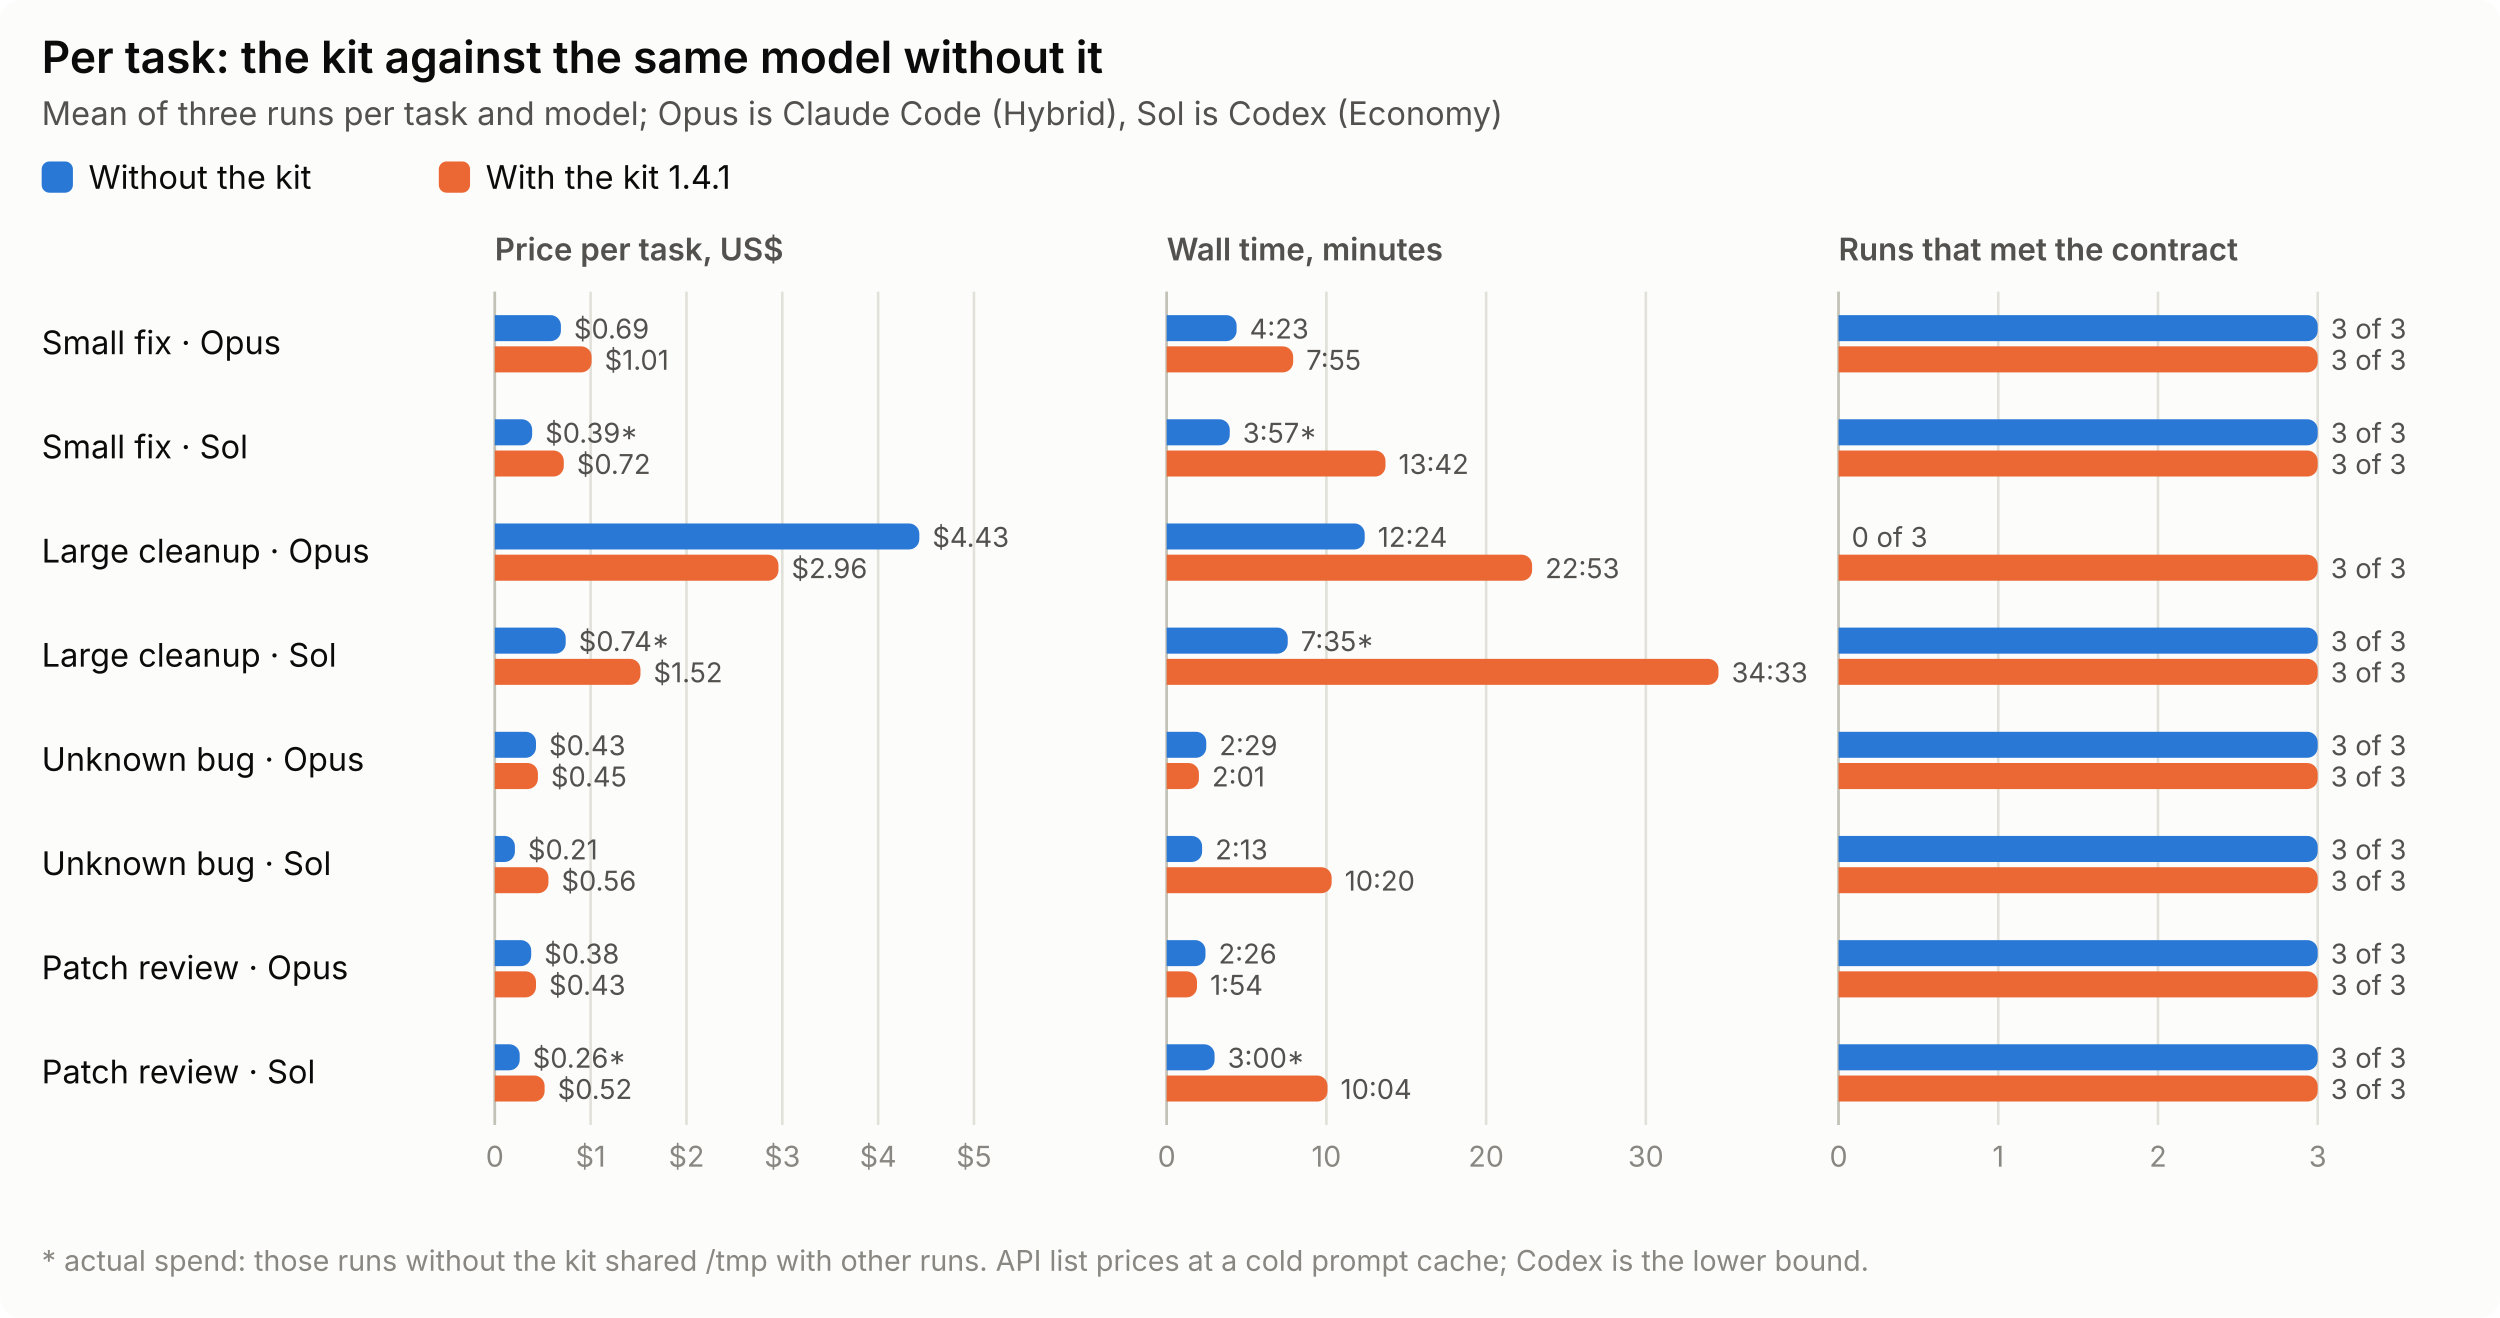
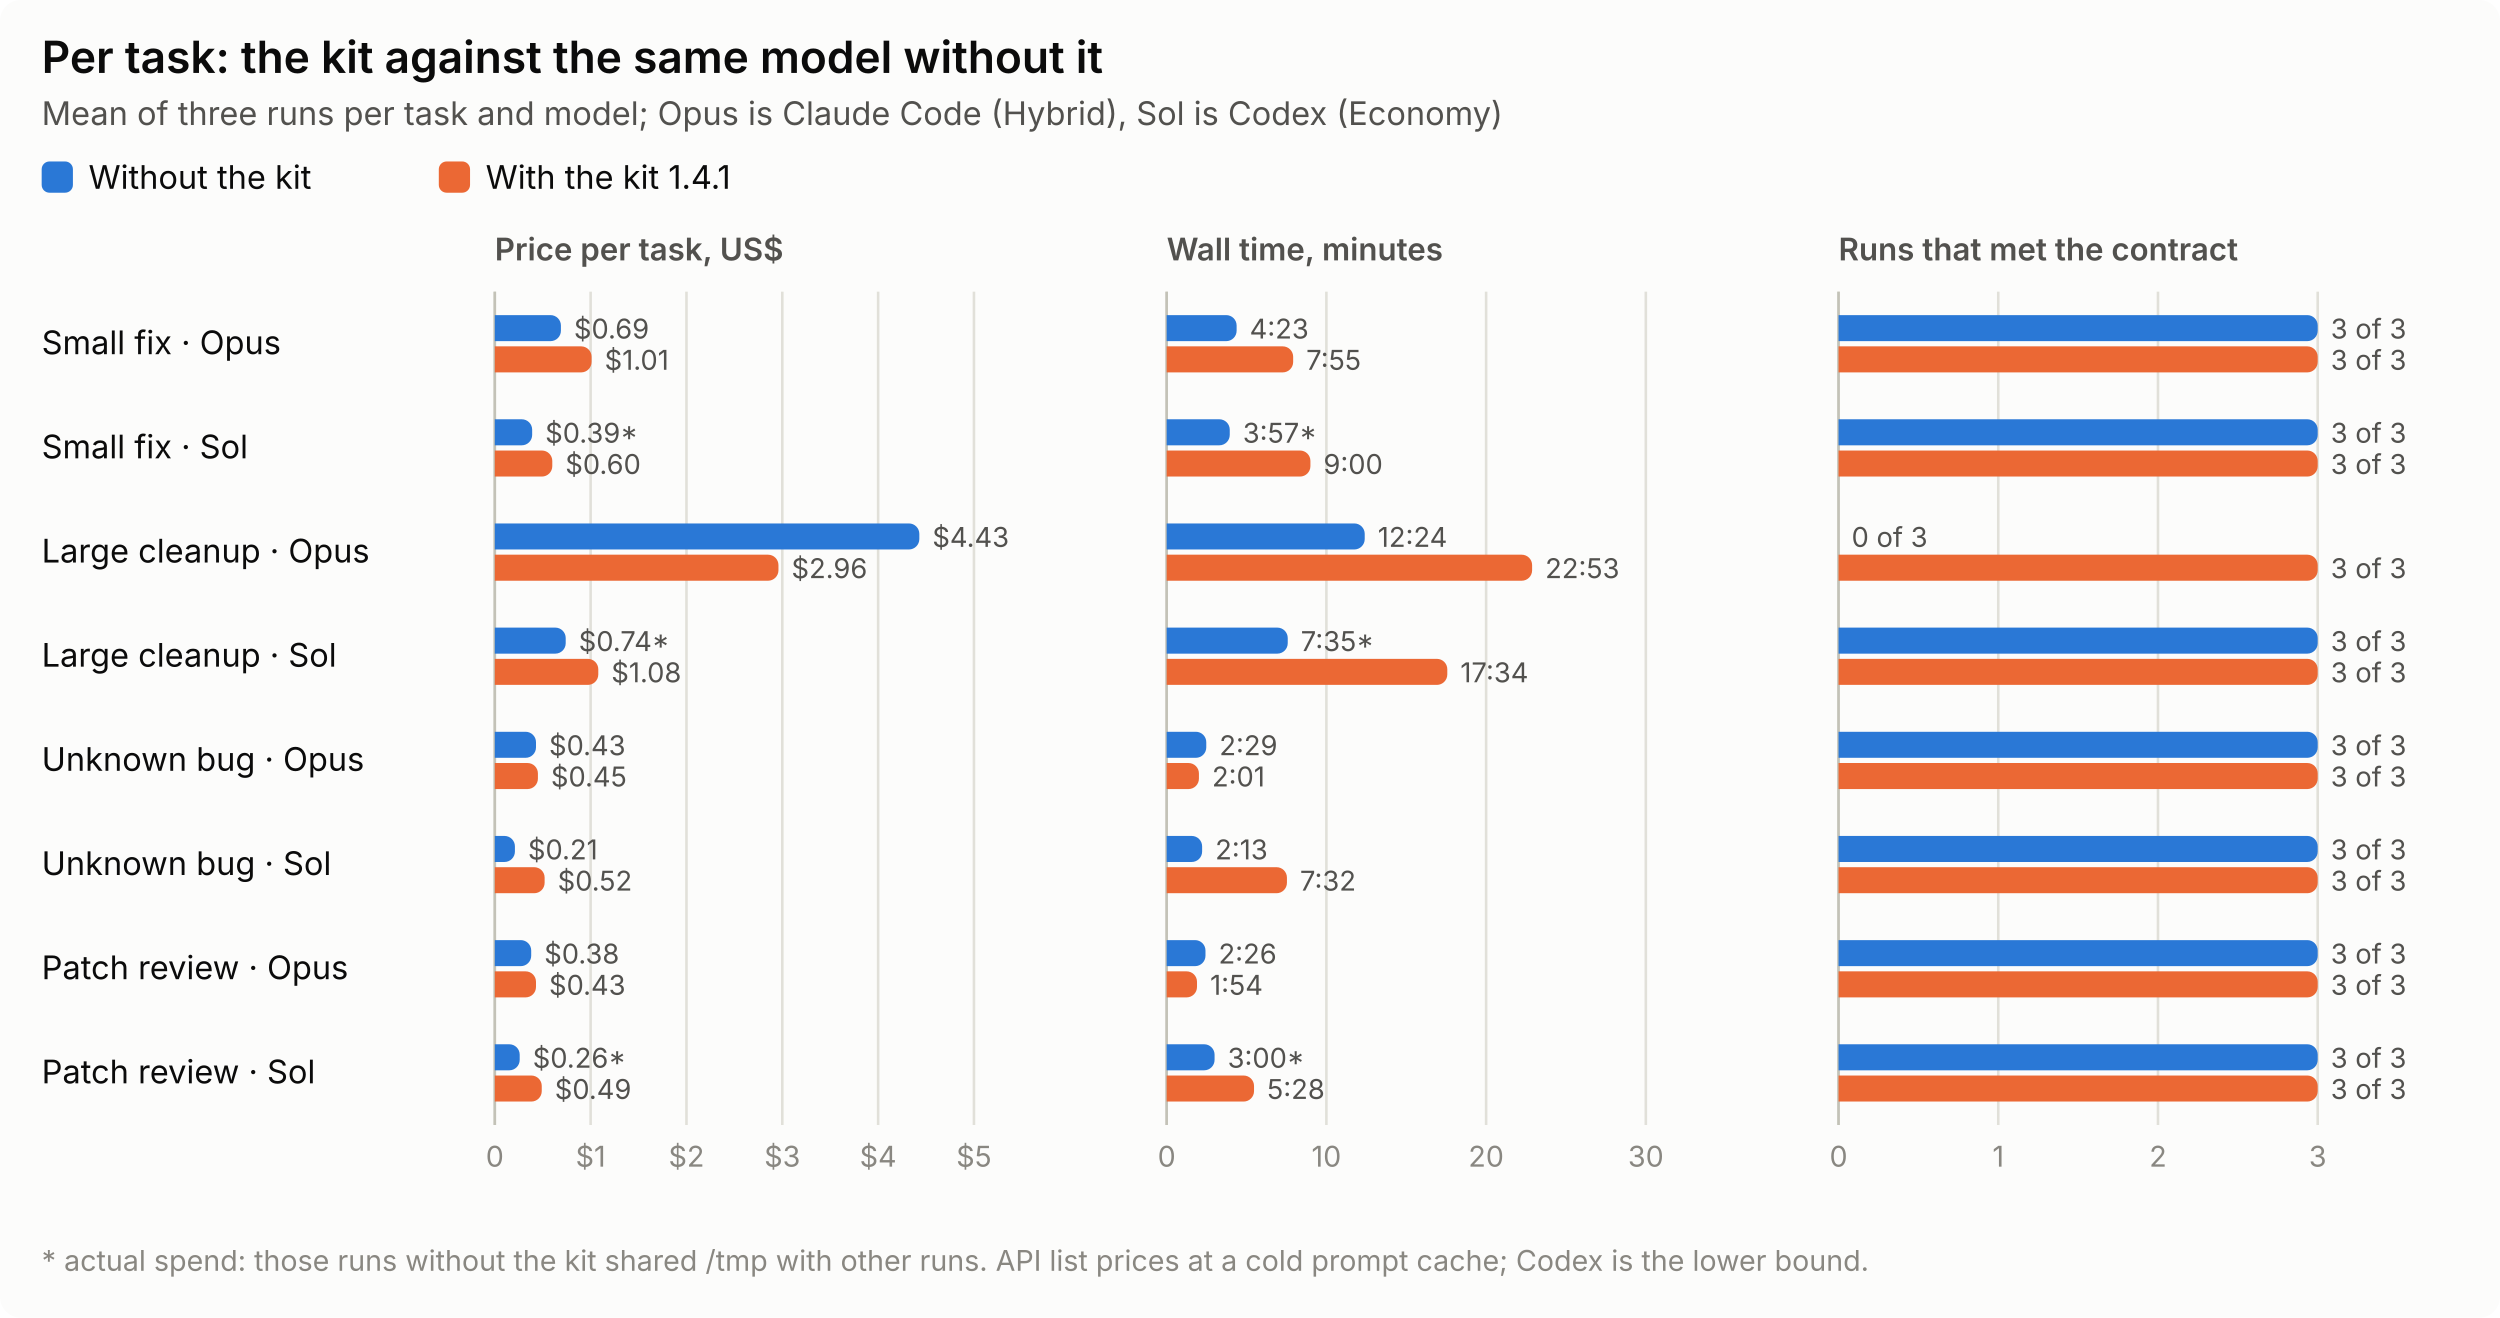
<svg xmlns="http://www.w3.org/2000/svg" width="960" height="506" viewBox="0 0 960 506" role="img" aria-labelledby="t d" font-family="system-ui, -apple-system, &quot;Segoe UI&quot;, sans-serif">
  <rect width="960" height="506" rx="8" fill="#fcfcfb" />
  <text x="16" y="28" font-size="17" font-weight="600" fill="#0b0b0b">Per task: the kit against the same model without it</text>
  <text x="16" y="48" font-size="12.5" fill="#52514e">Mean of three runs per task and model; Opus is Claude Code (Hybrid), Sol is Codex (Economy)</text>
  <rect x="16" y="62" width="12" height="12" rx="3" fill="#2a78d6" />
  <text x="34" y="72.5" font-size="12.5" fill="#0b0b0b">Without the kit</text>
  <rect x="168.5" y="62" width="12" height="12" rx="3" fill="#eb6834" />
  <text x="186.5" y="72.5" font-size="12.5" fill="#0b0b0b">With the kit 1.4.1</text>
  <text x="16" y="136" font-size="12.5" fill="#0b0b0b">Small fix · Opus</text>
  <text x="16" y="176" font-size="12.5" fill="#0b0b0b">Small fix · Sol</text>
  <text x="16" y="216" font-size="12.5" fill="#0b0b0b">Large cleanup · Opus</text>
  <text x="16" y="256" font-size="12.5" fill="#0b0b0b">Large cleanup · Sol</text>
  <text x="16" y="296" font-size="12.5" fill="#0b0b0b">Unknown bug · Opus</text>
  <text x="16" y="336" font-size="12.5" fill="#0b0b0b">Unknown bug · Sol</text>
  <text x="16" y="376" font-size="12.5" fill="#0b0b0b">Patch review · Opus</text>
  <text x="16" y="416" font-size="12.5" fill="#0b0b0b">Patch review · Sol</text>
  <text x="190" y="100" font-size="12" font-weight="600" fill="#52514e">Price per task, US$</text>
  <line x1="190" y1="112" x2="190" y2="432" stroke="#e1e0d9" stroke-width="1" />
  <text x="190" y="448" font-size="11" fill="#898781" text-anchor="middle" style="font-variant-numeric: tabular-nums">0</text>
  <line x1="226.8" y1="112" x2="226.8" y2="432" stroke="#e1e0d9" stroke-width="1" />
  <text x="226.8" y="448" font-size="11" fill="#898781" text-anchor="middle" style="font-variant-numeric: tabular-nums">$1</text>
  <line x1="263.6" y1="112" x2="263.6" y2="432" stroke="#e1e0d9" stroke-width="1" />
  <text x="263.6" y="448" font-size="11" fill="#898781" text-anchor="middle" style="font-variant-numeric: tabular-nums">$2</text>
  <line x1="300.4" y1="112" x2="300.4" y2="432" stroke="#e1e0d9" stroke-width="1" />
  <text x="300.4" y="448" font-size="11" fill="#898781" text-anchor="middle" style="font-variant-numeric: tabular-nums">$3</text>
  <line x1="337.2" y1="112" x2="337.2" y2="432" stroke="#e1e0d9" stroke-width="1" />
  <text x="337.2" y="448" font-size="11" fill="#898781" text-anchor="middle" style="font-variant-numeric: tabular-nums">$4</text>
  <line x1="374" y1="112" x2="374" y2="432" stroke="#e1e0d9" stroke-width="1" />
  <text x="374" y="448" font-size="11" fill="#898781" text-anchor="middle" style="font-variant-numeric: tabular-nums">$5</text>
  <line x1="190" y1="112" x2="190" y2="432" stroke="#c3c2b7" stroke-width="1" />
  <path d="M190,121 h21.392 a4,4 0 0 1 4,4 v2 a4,4 0 0 1 -4,4 h-21.392 z" fill="#2a78d6" />
  <text x="220.392" y="130" font-size="10.5" fill="#52514e" style="font-variant-numeric: tabular-nums">$0.69</text>
  <path d="M190,133 h33.168 a4,4 0 0 1 4,4 v2 a4,4 0 0 1 -4,4 h-33.168 z" fill="#eb6834" />
  <text x="232.168" y="142" font-size="10.5" fill="#52514e" style="font-variant-numeric: tabular-nums">$1.01</text>
  <path d="M190,161 h10.352 a4,4 0 0 1 4,4 v2 a4,4 0 0 1 -4,4 h-10.352 z" fill="#2a78d6" />
  <text x="209.352" y="170" font-size="10.5" fill="#52514e" style="font-variant-numeric: tabular-nums">$0.39*</text>
-   <path d="M190,173 h22.496 a4,4 0 0 1 4,4 v2 a4,4 0 0 1 -4,4 h-22.496 z" fill="#eb6834" />
-   <text x="221.496" y="182" font-size="10.5" fill="#52514e" style="font-variant-numeric: tabular-nums">$0.72</text>
+   <path d="M190,173 h18.08 a4,4 0 0 1 4,4 v2 a4,4 0 0 1 -4,4 h-18.08 z" fill="#eb6834" />
+   <text x="217.08" y="182" font-size="10.5" fill="#52514e" style="font-variant-numeric: tabular-nums">$0.60</text>
  <path d="M190,201 h159.024 a4,4 0 0 1 4,4 v2 a4,4 0 0 1 -4,4 h-159.024 z" fill="#2a78d6" />
  <text x="358.024" y="210" font-size="10.5" fill="#52514e" style="font-variant-numeric: tabular-nums">$4.43</text>
  <path d="M190,213 h104.928 a4,4 0 0 1 4,4 v2 a4,4 0 0 1 -4,4 h-104.928 z" fill="#eb6834" />
  <text x="303.928" y="222" font-size="10.5" fill="#52514e" style="font-variant-numeric: tabular-nums">$2.96</text>
  <path d="M190,241 h23.232 a4,4 0 0 1 4,4 v2 a4,4 0 0 1 -4,4 h-23.232 z" fill="#2a78d6" />
  <text x="222.232" y="250" font-size="10.5" fill="#52514e" style="font-variant-numeric: tabular-nums">$0.74*</text>
-   <path d="M190,253 h51.936 a4,4 0 0 1 4,4 v2 a4,4 0 0 1 -4,4 h-51.936 z" fill="#eb6834" />
-   <text x="250.936" y="262" font-size="10.5" fill="#52514e" style="font-variant-numeric: tabular-nums">$1.52</text>
+   <path d="M190,253 h35.744 a4,4 0 0 1 4,4 v2 a4,4 0 0 1 -4,4 h-35.744 z" fill="#eb6834" />
+   <text x="234.744" y="262" font-size="10.5" fill="#52514e" style="font-variant-numeric: tabular-nums">$1.08</text>
  <path d="M190,281 h11.824 a4,4 0 0 1 4,4 v2 a4,4 0 0 1 -4,4 h-11.824 z" fill="#2a78d6" />
  <text x="210.824" y="290" font-size="10.5" fill="#52514e" style="font-variant-numeric: tabular-nums">$0.43</text>
  <path d="M190,293 h12.56 a4,4 0 0 1 4,4 v2 a4,4 0 0 1 -4,4 h-12.56 z" fill="#eb6834" />
  <text x="211.56" y="302" font-size="10.5" fill="#52514e" style="font-variant-numeric: tabular-nums">$0.45</text>
  <path d="M190,321 h3.728 a4,4 0 0 1 4,4 v2 a4,4 0 0 1 -4,4 h-3.728 z" fill="#2a78d6" />
  <text x="202.728" y="330" font-size="10.5" fill="#52514e" style="font-variant-numeric: tabular-nums">$0.21</text>
-   <path d="M190,333 h16.608 a4,4 0 0 1 4,4 v2 a4,4 0 0 1 -4,4 h-16.608 z" fill="#eb6834" />
-   <text x="215.608" y="342" font-size="10.5" fill="#52514e" style="font-variant-numeric: tabular-nums">$0.56</text>
+   <path d="M190,333 h15.136 a4,4 0 0 1 4,4 v2 a4,4 0 0 1 -4,4 h-15.136 z" fill="#eb6834" />
+   <text x="214.136" y="342" font-size="10.5" fill="#52514e" style="font-variant-numeric: tabular-nums">$0.52</text>
  <path d="M190,361 h9.984 a4,4 0 0 1 4,4 v2 a4,4 0 0 1 -4,4 h-9.984 z" fill="#2a78d6" />
  <text x="208.984" y="370" font-size="10.5" fill="#52514e" style="font-variant-numeric: tabular-nums">$0.38</text>
  <path d="M190,373 h11.824 a4,4 0 0 1 4,4 v2 a4,4 0 0 1 -4,4 h-11.824 z" fill="#eb6834" />
  <text x="210.824" y="382" font-size="10.5" fill="#52514e" style="font-variant-numeric: tabular-nums">$0.43</text>
  <path d="M190,401 h5.568 a4,4 0 0 1 4,4 v2 a4,4 0 0 1 -4,4 h-5.568 z" fill="#2a78d6" />
  <text x="204.568" y="410" font-size="10.5" fill="#52514e" style="font-variant-numeric: tabular-nums">$0.26*</text>
-   <path d="M190,413 h15.136 a4,4 0 0 1 4,4 v2 a4,4 0 0 1 -4,4 h-15.136 z" fill="#eb6834" />
-   <text x="214.136" y="422" font-size="10.5" fill="#52514e" style="font-variant-numeric: tabular-nums">$0.52</text>
+   <path d="M190,413 h14.032 a4,4 0 0 1 4,4 v2 a4,4 0 0 1 -4,4 h-14.032 z" fill="#eb6834" />
+   <text x="213.032" y="422" font-size="10.5" fill="#52514e" style="font-variant-numeric: tabular-nums">$0.49</text>
  <text x="448" y="100" font-size="12" font-weight="600" fill="#52514e">Wall time, minutes</text>
  <line x1="448" y1="112" x2="448" y2="432" stroke="#e1e0d9" stroke-width="1" />
  <text x="448" y="448" font-size="11" fill="#898781" text-anchor="middle" style="font-variant-numeric: tabular-nums">0</text>
  <line x1="509.333" y1="112" x2="509.333" y2="432" stroke="#e1e0d9" stroke-width="1" />
  <text x="509.333" y="448" font-size="11" fill="#898781" text-anchor="middle" style="font-variant-numeric: tabular-nums">10</text>
  <line x1="570.667" y1="112" x2="570.667" y2="432" stroke="#e1e0d9" stroke-width="1" />
  <text x="570.667" y="448" font-size="11" fill="#898781" text-anchor="middle" style="font-variant-numeric: tabular-nums">20</text>
  <line x1="632" y1="112" x2="632" y2="432" stroke="#e1e0d9" stroke-width="1" />
  <text x="632" y="448" font-size="11" fill="#898781" text-anchor="middle" style="font-variant-numeric: tabular-nums">30</text>
  <line x1="448" y1="112" x2="448" y2="432" stroke="#c3c2b7" stroke-width="1" />
  <path d="M448,121 h22.864 a4,4 0 0 1 4,4 v2 a4,4 0 0 1 -4,4 h-22.864 z" fill="#2a78d6" />
  <text x="479.864" y="130" font-size="10.5" fill="#52514e" style="font-variant-numeric: tabular-nums">4:23</text>
  <path d="M448,133 h44.576 a4,4 0 0 1 4,4 v2 a4,4 0 0 1 -4,4 h-44.576 z" fill="#eb6834" />
  <text x="501.576" y="142" font-size="10.5" fill="#52514e" style="font-variant-numeric: tabular-nums">7:55</text>
  <path d="M448,161 h20.227 a4,4 0 0 1 4,4 v2 a4,4 0 0 1 -4,4 h-20.227 z" fill="#2a78d6" />
  <text x="477.227" y="170" font-size="10.5" fill="#52514e" style="font-variant-numeric: tabular-nums">3:57*</text>
-   <path d="M448,173 h80.027 a4,4 0 0 1 4,4 v2 a4,4 0 0 1 -4,4 h-80.027 z" fill="#eb6834" />
-   <text x="537.027" y="182" font-size="10.5" fill="#52514e" style="font-variant-numeric: tabular-nums">13:42</text>
+   <path d="M448,173 h51.2 a4,4 0 0 1 4,4 v2 a4,4 0 0 1 -4,4 h-51.2 z" fill="#eb6834" />
+   <text x="508.2" y="182" font-size="10.5" fill="#52514e" style="font-variant-numeric: tabular-nums">9:00</text>
  <path d="M448,201 h72.053 a4,4 0 0 1 4,4 v2 a4,4 0 0 1 -4,4 h-72.053 z" fill="#2a78d6" />
  <text x="529.053" y="210" font-size="10.5" fill="#52514e" style="font-variant-numeric: tabular-nums">12:24</text>
  <path d="M448,213 h136.331 a4,4 0 0 1 4,4 v2 a4,4 0 0 1 -4,4 h-136.331 z" fill="#eb6834" />
  <text x="593.331" y="222" font-size="10.5" fill="#52514e" style="font-variant-numeric: tabular-nums">22:53</text>
  <path d="M448,241 h42.491 a4,4 0 0 1 4,4 v2 a4,4 0 0 1 -4,4 h-42.491 z" fill="#2a78d6" />
  <text x="499.491" y="250" font-size="10.5" fill="#52514e" style="font-variant-numeric: tabular-nums">7:35*</text>
-   <path d="M448,253 h207.907 a4,4 0 0 1 4,4 v2 a4,4 0 0 1 -4,4 h-207.907 z" fill="#eb6834" />
-   <text x="664.907" y="262" font-size="10.5" fill="#52514e" style="font-variant-numeric: tabular-nums">34:33</text>
+   <path d="M448,253 h103.763 a4,4 0 0 1 4,4 v2 a4,4 0 0 1 -4,4 h-103.763 z" fill="#eb6834" />
+   <text x="560.763" y="262" font-size="10.5" fill="#52514e" style="font-variant-numeric: tabular-nums">17:34</text>
  <path d="M448,281 h11.211 a4,4 0 0 1 4,4 v2 a4,4 0 0 1 -4,4 h-11.211 z" fill="#2a78d6" />
  <text x="468.211" y="290" font-size="10.5" fill="#52514e" style="font-variant-numeric: tabular-nums">2:29</text>
  <path d="M448,293 h8.389 a4,4 0 0 1 4,4 v2 a4,4 0 0 1 -4,4 h-8.389 z" fill="#eb6834" />
  <text x="465.389" y="302" font-size="10.5" fill="#52514e" style="font-variant-numeric: tabular-nums">2:01</text>
  <path d="M448,321 h9.616 a4,4 0 0 1 4,4 v2 a4,4 0 0 1 -4,4 h-9.616 z" fill="#2a78d6" />
  <text x="466.616" y="330" font-size="10.5" fill="#52514e" style="font-variant-numeric: tabular-nums">2:13</text>
-   <path d="M448,333 h59.357 a4,4 0 0 1 4,4 v2 a4,4 0 0 1 -4,4 h-59.357 z" fill="#eb6834" />
-   <text x="516.357" y="342" font-size="10.5" fill="#52514e" style="font-variant-numeric: tabular-nums">10:20</text>
+   <path d="M448,333 h42.184 a4,4 0 0 1 4,4 v2 a4,4 0 0 1 -4,4 h-42.184 z" fill="#eb6834" />
+   <text x="499.184" y="342" font-size="10.5" fill="#52514e" style="font-variant-numeric: tabular-nums">7:32</text>
  <path d="M448,361 h10.904 a4,4 0 0 1 4,4 v2 a4,4 0 0 1 -4,4 h-10.904 z" fill="#2a78d6" />
  <text x="467.904" y="370" font-size="10.5" fill="#52514e" style="font-variant-numeric: tabular-nums">2:26</text>
  <path d="M448,373 h7.653 a4,4 0 0 1 4,4 v2 a4,4 0 0 1 -4,4 h-7.653 z" fill="#eb6834" />
  <text x="464.653" y="382" font-size="10.5" fill="#52514e" style="font-variant-numeric: tabular-nums">1:54</text>
  <path d="M448,401 h14.4 a4,4 0 0 1 4,4 v2 a4,4 0 0 1 -4,4 h-14.4 z" fill="#2a78d6" />
  <text x="471.4" y="410" font-size="10.5" fill="#52514e" style="font-variant-numeric: tabular-nums">3:00*</text>
-   <path d="M448,413 h57.763 a4,4 0 0 1 4,4 v2 a4,4 0 0 1 -4,4 h-57.763 z" fill="#eb6834" />
-   <text x="514.763" y="422" font-size="10.5" fill="#52514e" style="font-variant-numeric: tabular-nums">10:04</text>
+   <path d="M448,413 h29.549 a4,4 0 0 1 4,4 v2 a4,4 0 0 1 -4,4 h-29.549 z" fill="#eb6834" />
+   <text x="486.549" y="422" font-size="10.5" fill="#52514e" style="font-variant-numeric: tabular-nums">5:28</text>
  <text x="706" y="100" font-size="12" font-weight="600" fill="#52514e">Runs that met the contract</text>
  <line x1="706" y1="112" x2="706" y2="432" stroke="#e1e0d9" stroke-width="1" />
  <text x="706" y="448" font-size="11" fill="#898781" text-anchor="middle" style="font-variant-numeric: tabular-nums">0</text>
  <line x1="767.333" y1="112" x2="767.333" y2="432" stroke="#e1e0d9" stroke-width="1" />
  <text x="767.333" y="448" font-size="11" fill="#898781" text-anchor="middle" style="font-variant-numeric: tabular-nums">1</text>
  <line x1="828.667" y1="112" x2="828.667" y2="432" stroke="#e1e0d9" stroke-width="1" />
  <text x="828.667" y="448" font-size="11" fill="#898781" text-anchor="middle" style="font-variant-numeric: tabular-nums">2</text>
  <line x1="890" y1="112" x2="890" y2="432" stroke="#e1e0d9" stroke-width="1" />
  <text x="890" y="448" font-size="11" fill="#898781" text-anchor="middle" style="font-variant-numeric: tabular-nums">3</text>
  <line x1="706" y1="112" x2="706" y2="432" stroke="#c3c2b7" stroke-width="1" />
  <path d="M706,121 h180 a4,4 0 0 1 4,4 v2 a4,4 0 0 1 -4,4 h-180 z" fill="#2a78d6" />
  <text x="895" y="130" font-size="10.5" fill="#52514e" style="font-variant-numeric: tabular-nums">3 of 3</text>
  <path d="M706,133 h180 a4,4 0 0 1 4,4 v2 a4,4 0 0 1 -4,4 h-180 z" fill="#eb6834" />
  <text x="895" y="142" font-size="10.5" fill="#52514e" style="font-variant-numeric: tabular-nums">3 of 3</text>
  <path d="M706,161 h180 a4,4 0 0 1 4,4 v2 a4,4 0 0 1 -4,4 h-180 z" fill="#2a78d6" />
  <text x="895" y="170" font-size="10.5" fill="#52514e" style="font-variant-numeric: tabular-nums">3 of 3</text>
  <path d="M706,173 h180 a4,4 0 0 1 4,4 v2 a4,4 0 0 1 -4,4 h-180 z" fill="#eb6834" />
  <text x="895" y="182" font-size="10.5" fill="#52514e" style="font-variant-numeric: tabular-nums">3 of 3</text>
  <text x="711" y="210" font-size="10.5" fill="#52514e" style="font-variant-numeric: tabular-nums">0 of 3</text>
  <path d="M706,213 h180 a4,4 0 0 1 4,4 v2 a4,4 0 0 1 -4,4 h-180 z" fill="#eb6834" />
  <text x="895" y="222" font-size="10.5" fill="#52514e" style="font-variant-numeric: tabular-nums">3 of 3</text>
  <path d="M706,241 h180 a4,4 0 0 1 4,4 v2 a4,4 0 0 1 -4,4 h-180 z" fill="#2a78d6" />
  <text x="895" y="250" font-size="10.5" fill="#52514e" style="font-variant-numeric: tabular-nums">3 of 3</text>
  <path d="M706,253 h180 a4,4 0 0 1 4,4 v2 a4,4 0 0 1 -4,4 h-180 z" fill="#eb6834" />
  <text x="895" y="262" font-size="10.5" fill="#52514e" style="font-variant-numeric: tabular-nums">3 of 3</text>
  <path d="M706,281 h180 a4,4 0 0 1 4,4 v2 a4,4 0 0 1 -4,4 h-180 z" fill="#2a78d6" />
  <text x="895" y="290" font-size="10.5" fill="#52514e" style="font-variant-numeric: tabular-nums">3 of 3</text>
  <path d="M706,293 h180 a4,4 0 0 1 4,4 v2 a4,4 0 0 1 -4,4 h-180 z" fill="#eb6834" />
  <text x="895" y="302" font-size="10.5" fill="#52514e" style="font-variant-numeric: tabular-nums">3 of 3</text>
  <path d="M706,321 h180 a4,4 0 0 1 4,4 v2 a4,4 0 0 1 -4,4 h-180 z" fill="#2a78d6" />
  <text x="895" y="330" font-size="10.5" fill="#52514e" style="font-variant-numeric: tabular-nums">3 of 3</text>
  <path d="M706,333 h180 a4,4 0 0 1 4,4 v2 a4,4 0 0 1 -4,4 h-180 z" fill="#eb6834" />
  <text x="895" y="342" font-size="10.5" fill="#52514e" style="font-variant-numeric: tabular-nums">3 of 3</text>
  <path d="M706,361 h180 a4,4 0 0 1 4,4 v2 a4,4 0 0 1 -4,4 h-180 z" fill="#2a78d6" />
  <text x="895" y="370" font-size="10.5" fill="#52514e" style="font-variant-numeric: tabular-nums">3 of 3</text>
  <path d="M706,373 h180 a4,4 0 0 1 4,4 v2 a4,4 0 0 1 -4,4 h-180 z" fill="#eb6834" />
  <text x="895" y="382" font-size="10.5" fill="#52514e" style="font-variant-numeric: tabular-nums">3 of 3</text>
  <path d="M706,401 h180 a4,4 0 0 1 4,4 v2 a4,4 0 0 1 -4,4 h-180 z" fill="#2a78d6" />
  <text x="895" y="410" font-size="10.5" fill="#52514e" style="font-variant-numeric: tabular-nums">3 of 3</text>
  <path d="M706,413 h180 a4,4 0 0 1 4,4 v2 a4,4 0 0 1 -4,4 h-180 z" fill="#eb6834" />
  <text x="895" y="422" font-size="10.5" fill="#52514e" style="font-variant-numeric: tabular-nums">3 of 3</text>
  <text x="16" y="488" font-size="11" fill="#898781">* actual spend: those runs without the kit shared /tmp with other runs. API list prices at a cold prompt cache; Codex is the lower bound.</text>
</svg>
